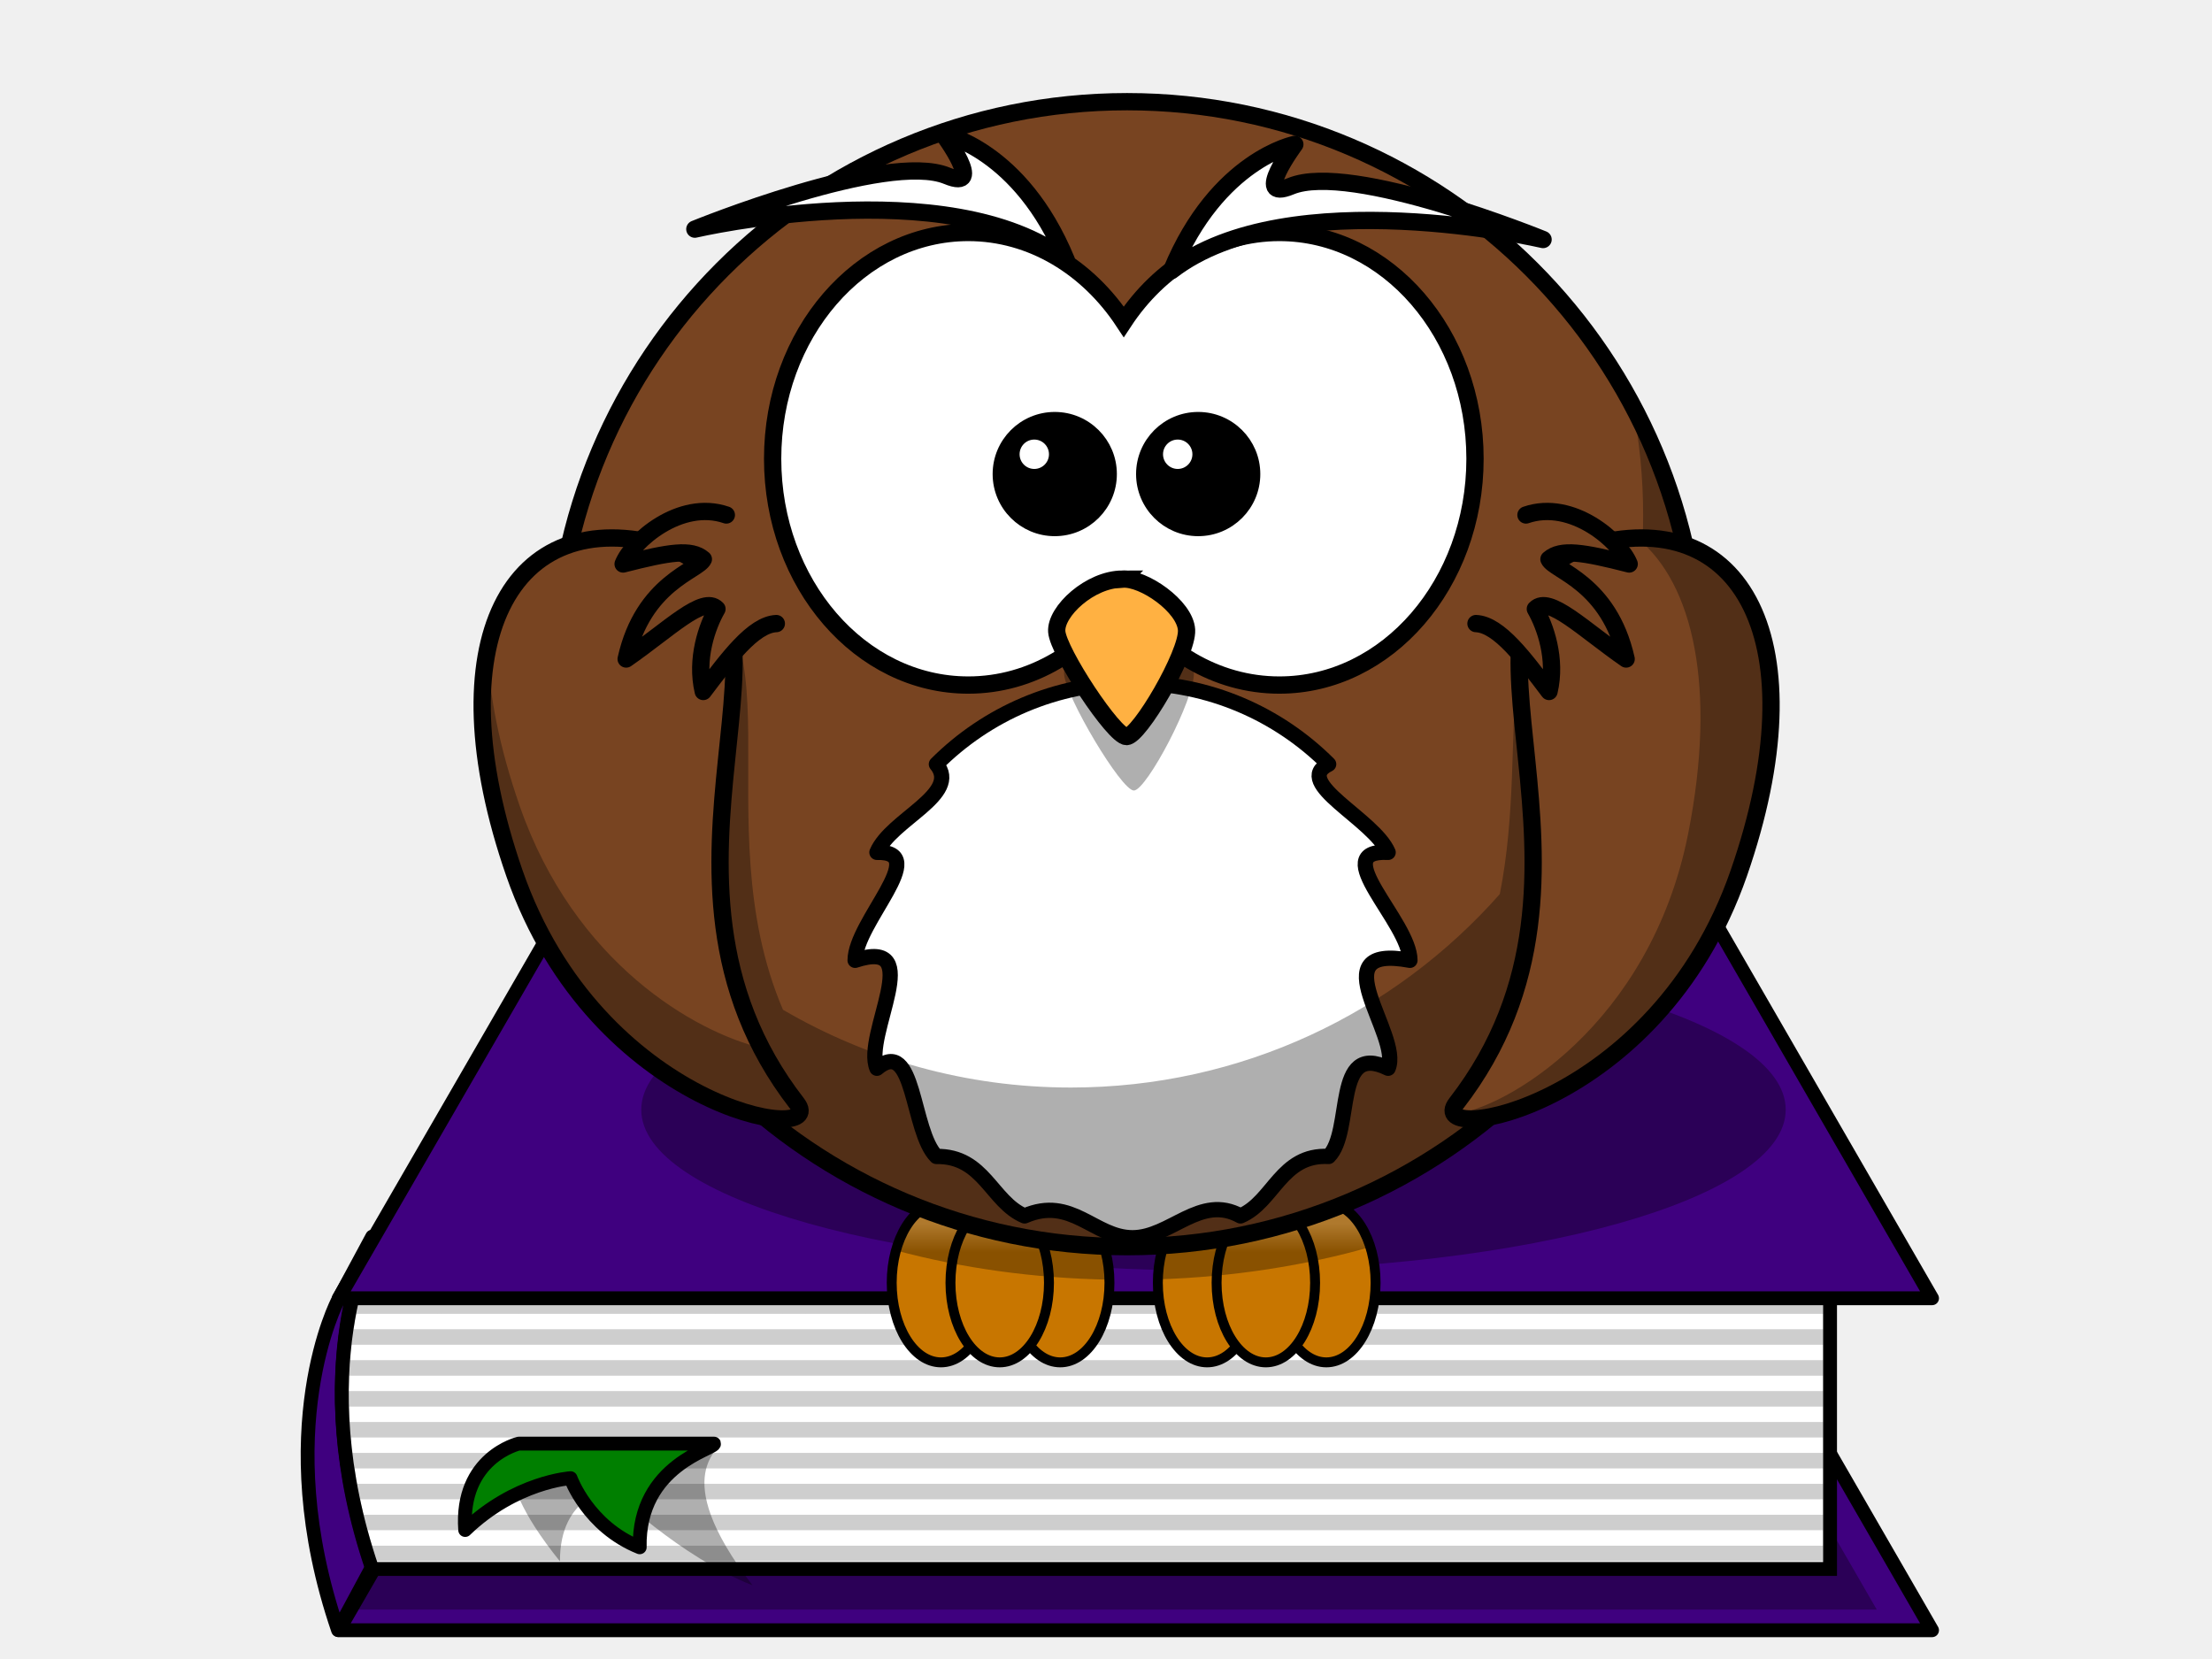
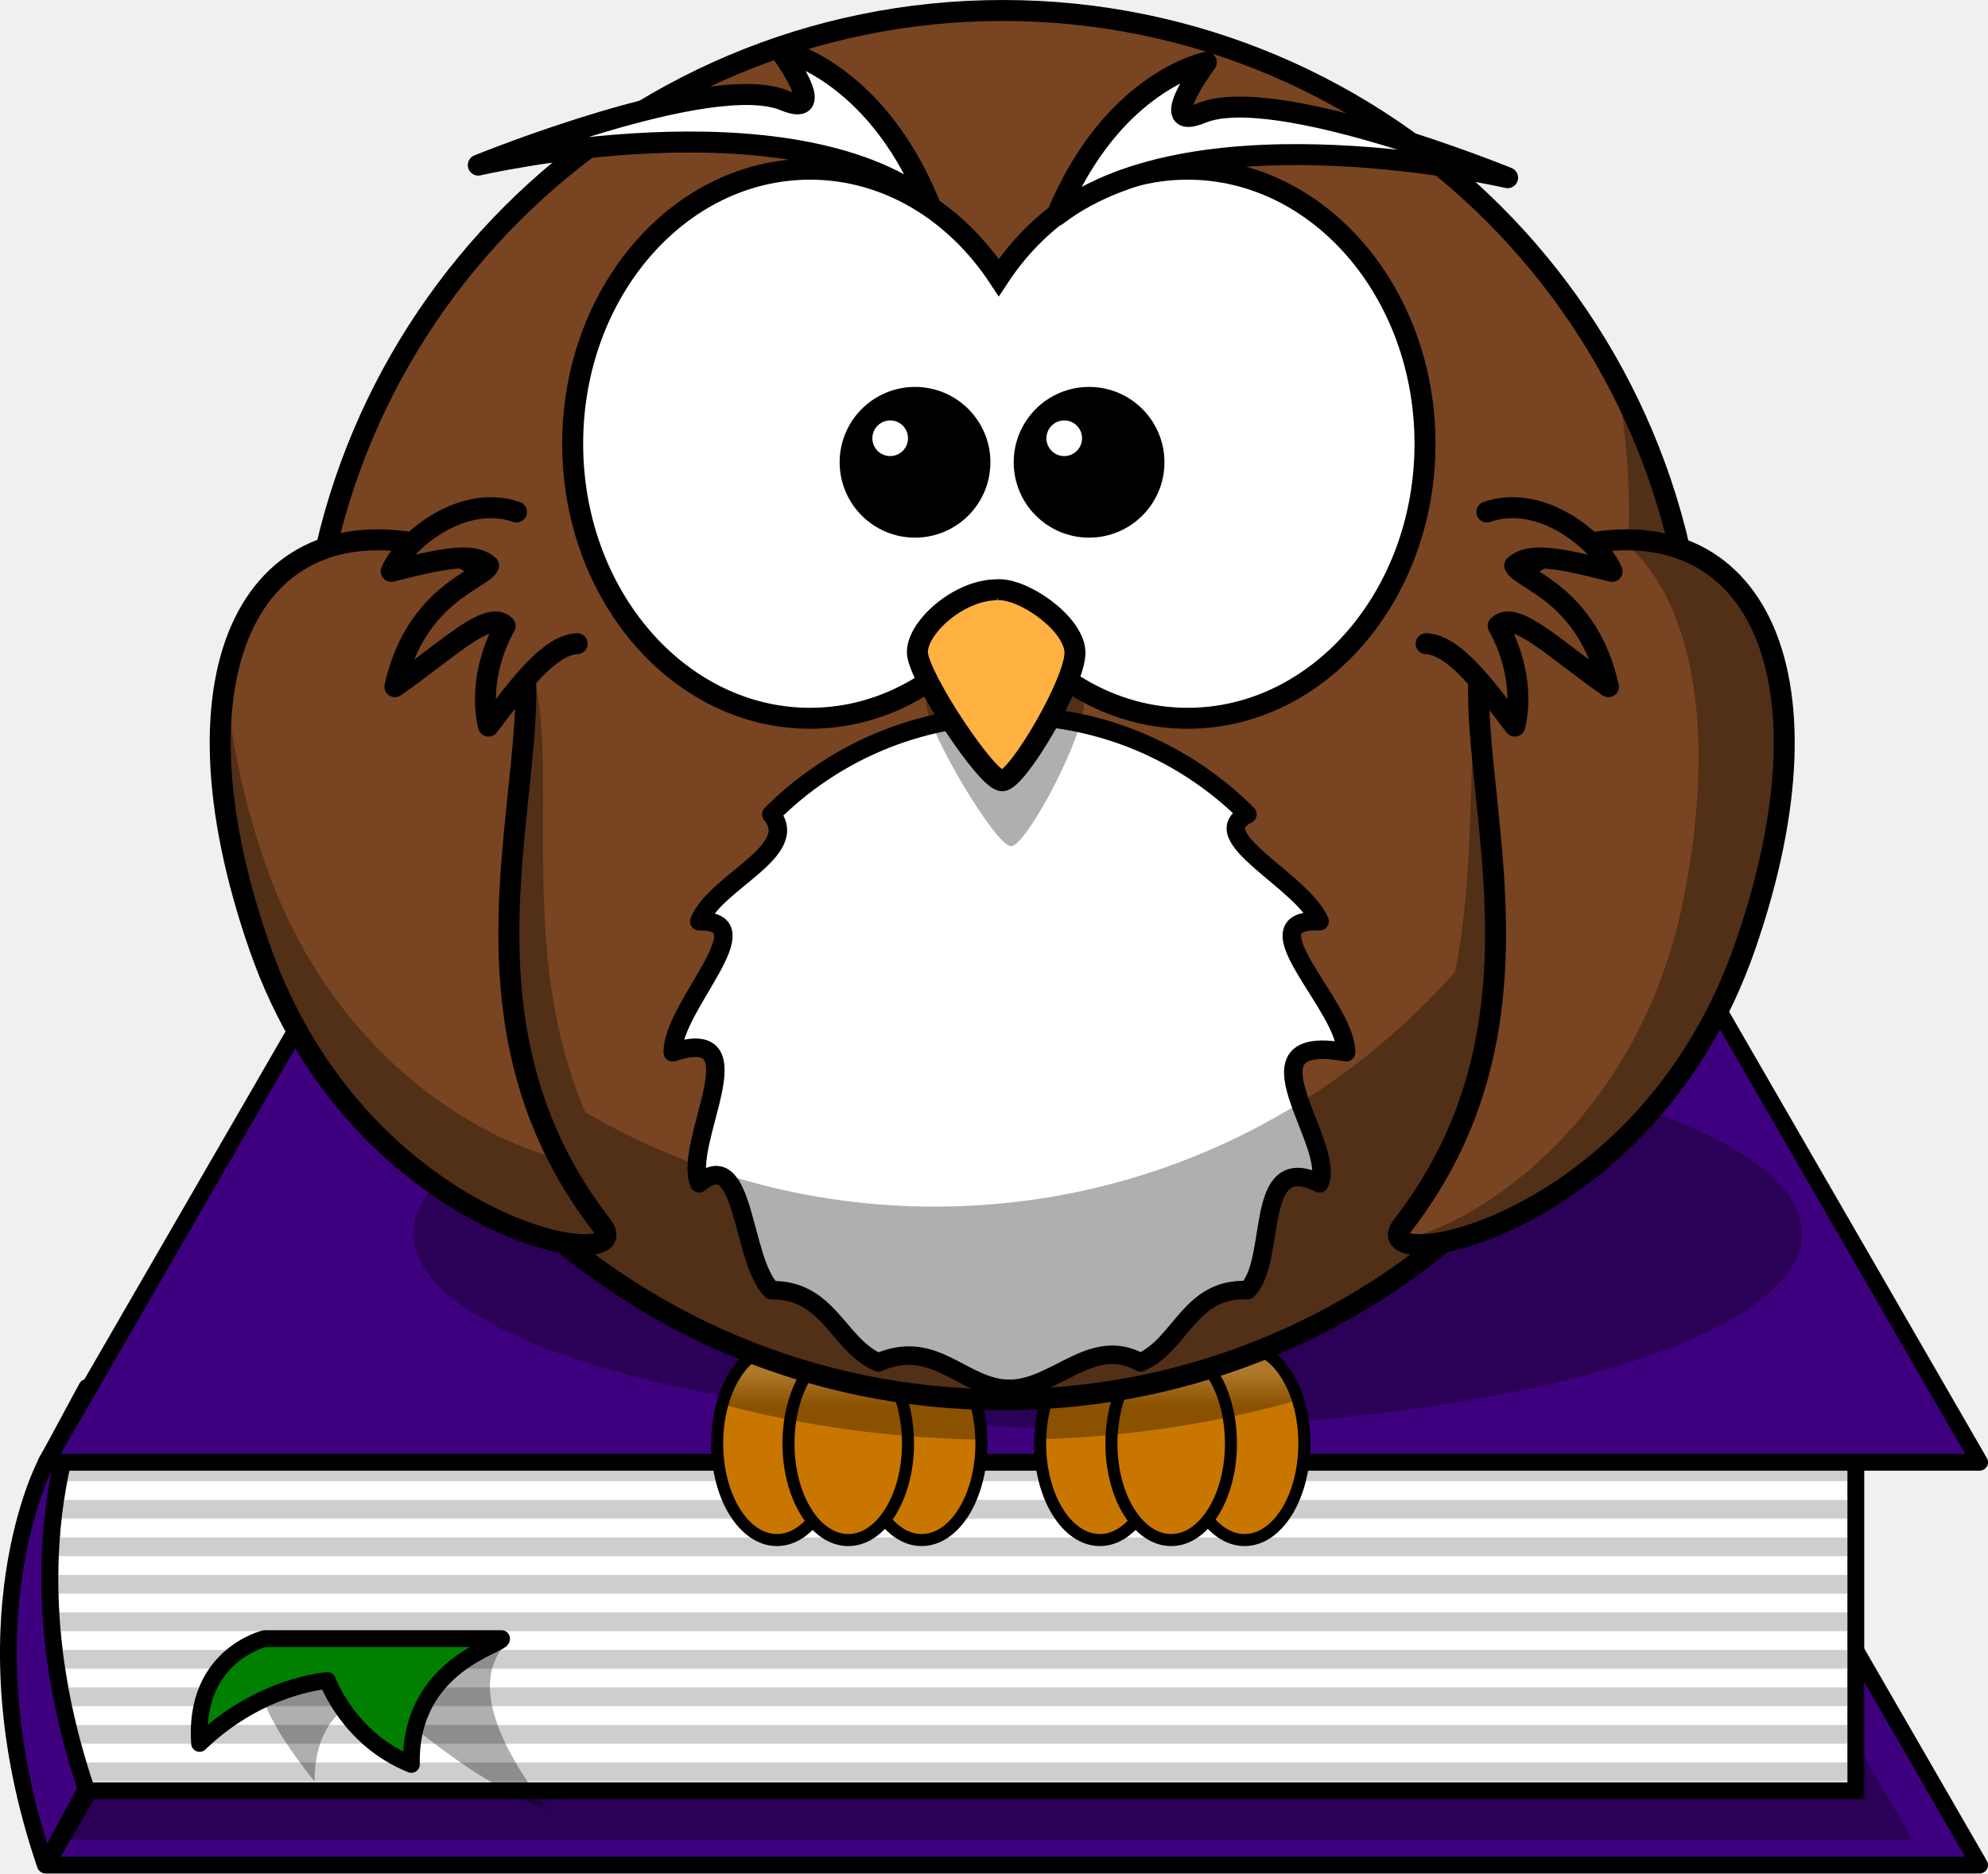
- <svg xmlns="http://www.w3.org/2000/svg" xmlns:xlink="http://www.w3.org/1999/xlink" viewBox="0 0 640 480">
-   <defs>
+ <svg xmlns="http://www.w3.org/2000/svg" xmlns:xlink="http://www.w3.org/1999/xlink" viewBox="0 0 474.002 446.76" version="1.1" id="svg35" width="474.002" height="446.76">
+   <defs id="defs2">
    <linearGradient id="c" x1="238.98" x2="238.98" y1="354.02" y2="362.28" gradientUnits="userSpaceOnUse" xlink:href="#a" />
    <linearGradient id="d" x1="229.44" x2="229.44" y1="354.02" y2="362.28" gradientUnits="userSpaceOnUse" xlink:href="#a" />
    <linearGradient id="e" x1="176.39" x2="176.39" y1="354.02" y2="362.28" gradientUnits="userSpaceOnUse" xlink:href="#a" />
    <linearGradient id="f" x1="195.75" x2="195.75" y1="354.02" y2="362.28" gradientUnits="userSpaceOnUse" xlink:href="#a" />
    <linearGradient id="b" x1="219.61" x2="219.61" y1="354.02" y2="362.28" gradientUnits="userSpaceOnUse" xlink:href="#a" />
    <linearGradient id="a">
-       <stop stop-color="#ffb142" offset="0" />
-       <stop stop-color="#c87600" offset="1" />
+       <stop stop-color="#ffb142" offset="0" id="stop1" />
+       <stop stop-color="#c87600" offset="1" id="stop2" />
    </linearGradient>
-     <linearGradient id="h" x1="346.24" x2="359.47" y1="537.41" y2="537.41" gradientTransform="matrix(.64148 0 0 .77805 125.37 117.53)" gradientUnits="userSpaceOnUse" xlink:href="#a" />
+     <linearGradient id="h" x1="346.24" x2="359.47" y1="537.41" y2="537.41" gradientTransform="matrix(0.64148,0,0,0.77805,125.37,117.53)" gradientUnits="userSpaceOnUse" xlink:href="#a" />
    <linearGradient id="g" x1="186.21" x2="186.21" y1="354.02" y2="362.28" gradientUnits="userSpaceOnUse" xlink:href="#a" />
    <pattern id="i" width="2" height="1" patternTransform="matrix(0 4.4721 -4.4721 0 -50.004 -3.0322e-6)" patternUnits="userSpaceOnUse">
-       <rect y="-.5" width="1" height="2" />
+       <rect y="-.5" width="1" height="2" id="rect2" />
    </pattern>
  </defs>
-   <g fill-rule="evenodd" stroke-width="4">
-     <g stroke-linejoin="round">
-       <g fill="#3f007f" stroke="#000">
-         <path d="m97.8 471.63l9.899-18.385c-19.799-57.983 0-95.459 0-95.459l-9.899 18.385s-19.799 37.477 0 95.459z" stroke-linecap="round" />
-         <path d="m98.004 471.68h461l-131.84-228.36h-197.16l-132 228.36z" />
+   <g fill-rule="evenodd" stroke-width="4" id="g8" transform="translate(-87.00206,-26.92)">
+     <g stroke-linejoin="round" id="g4">
+       <g fill="#3f007f" stroke="#000000" id="g3">
+         <path d="m 97.8,471.63 9.899,-18.385 c -19.799,-57.983 0,-95.459 0,-95.459 L 97.8,376.171 c 0,0 -19.799,37.477 0,95.459 z" stroke-linecap="round" id="path2" />
+         <path d="m 98.004,471.68 h 461 L 427.164,243.32 h -197.16 z" id="path3" />
      </g>
-       <path d="m230 243.31l-128.53 222.38h441.53l-128.38-222.38h-184.62z" fill-opacity=".314" />
+       <path d="M 230,243.31 101.47,465.69 H 543 L 414.62,243.31 Z" fill-opacity="0.314" id="path4" />
    </g>
-     <g stroke="#000">
-       <g stroke-linecap="round">
-         <path d="m107.7 453.95c-19.799-57.983 0-95.459 0-95.459l421.79 0.354v95.106h-421.79z" fill="#fff" />
-         <path d="m107.7 453.95c-19.799-57.983 0-95.459 0-95.459l421.79 0.354v95.106h-421.79z" fill="url(#i)" opacity=".193" />
+     <g stroke="#000000" id="g7">
+       <g stroke-linecap="round" id="g6">
+         <path d="m 107.7,453.95 c -19.799,-57.983 0,-95.459 0,-95.459 l 421.79,0.354 v 95.106 H 107.7 Z" fill="#ffffff" id="path5" />
+         <path d="m 107.7,453.95 c -19.799,-57.983 0,-95.459 0,-95.459 l 421.79,0.354 v 95.106 H 107.7 Z" fill="url(#i)" opacity="0.193" id="path6" />
      </g>
-       <path d="m98.004 375.63h461l-131.84-228.36h-197.16l-132 228.36z" fill="#3f007f" stroke-linejoin="round" />
+       <path d="m 98.004,375.63 h 461 L 427.164,147.27 h -197.16 z" fill="#3f007f" stroke-linejoin="round" id="path7" />
    </g>
  </g>
-   <g stroke-linecap="round">
-     <path d="m516.66 321.06c0.045 25.726-74.094 46.587-165.56 46.587-91.47 0-165.61-20.861-165.56-46.587-0.045-25.726 74.094-46.587 165.56-46.587 91.47 0 165.61 20.861 165.56 46.587v-3.1e-5z" fill-opacity=".314" stroke-width="7.77" />
-     <g stroke="#000" stroke-linejoin="round" stroke-width="2.869">
-       <path d="m321 371.15c0 12.716-6.38 23.024-14.25 23.024s-14.25-10.308-14.25-23.024 6.38-23.024 14.25-23.024 14.25 10.308 14.25 23.024z" fill="url(#b)" />
-       <path d="m286.5 371.15c0 12.716-6.38 23.024-14.25 23.024s-14.25-10.308-14.25-23.024 6.38-23.024 14.25-23.024 14.25 10.308 14.25 23.024z" fill="url(#c)" />
-       <path d="m303.5 371.15c0 12.716-6.38 23.024-14.25 23.024s-14.25-10.308-14.25-23.024 6.38-23.024 14.25-23.024 14.25 10.308 14.25 23.024z" fill="url(#d)" />
-       <path d="m398 371.15c0 12.716-6.38 23.024-14.25 23.024-7.87 0-14.25-10.308-14.25-23.024s6.38-23.024 14.25-23.024c7.87 0 14.25 10.308 14.25 23.024z" fill="url(#e)" />
-       <path d="m363.5 371.15c0 12.716-6.38 23.024-14.25 23.024-7.87 0-14.25-10.308-14.25-23.024s6.38-23.024 14.25-23.024c7.87 0 14.25 10.308 14.25 23.024z" fill="url(#f)" />
-       <path d="m380.5 371.15c0 12.716-6.38 23.024-14.25 23.024-7.87 0-14.25-10.308-14.25-23.024s6.38-23.024 14.25-23.024c7.87 0 14.25 10.308 14.25 23.024z" fill="url(#g)" />
+   <g stroke-linecap="round" id="g18" transform="translate(-87.00206,-26.92)">
+     <path d="m 516.66,321.06 c 0.045,25.726 -74.094,46.587 -165.56,46.587 -91.47,0 -165.61,-20.861 -165.56,-46.587 -0.045,-25.726 74.094,-46.587 165.56,-46.587 91.47,0 165.61,20.861 165.56,46.587 v -3e-5 z" fill-opacity="0.314" stroke-width="7.77" id="path8" />
+     <g stroke="#000000" stroke-linejoin="round" stroke-width="2.869" id="g14">
+       <path d="m 321,371.15 c 0,12.716 -6.38,23.024 -14.25,23.024 -7.87,0 -14.25,-10.308 -14.25,-23.024 0,-12.716 6.38,-23.024 14.25,-23.024 7.87,0 14.25,10.308 14.25,23.024 z" fill="url(#b)" id="path9" style="fill:url(#b)" />
+       <path d="m 286.5,371.15 c 0,12.716 -6.38,23.024 -14.25,23.024 -7.87,0 -14.25,-10.308 -14.25,-23.024 0,-12.716 6.38,-23.024 14.25,-23.024 7.87,0 14.25,10.308 14.25,23.024 z" fill="url(#c)" id="path10" style="fill:url(#c)" />
+       <path d="m 303.5,371.15 c 0,12.716 -6.38,23.024 -14.25,23.024 -7.87,0 -14.25,-10.308 -14.25,-23.024 0,-12.716 6.38,-23.024 14.25,-23.024 7.87,0 14.25,10.308 14.25,23.024 z" fill="url(#d)" id="path11" style="fill:url(#d)" />
+       <path d="m 398,371.15 c 0,12.716 -6.38,23.024 -14.25,23.024 -7.87,0 -14.25,-10.308 -14.25,-23.024 0,-12.716 6.38,-23.024 14.25,-23.024 7.87,0 14.25,10.308 14.25,23.024 z" fill="url(#e)" id="path12" style="fill:url(#e)" />
+       <path d="m 363.5,371.15 c 0,12.716 -6.38,23.024 -14.25,23.024 -7.87,0 -14.25,-10.308 -14.25,-23.024 0,-12.716 6.38,-23.024 14.25,-23.024 7.87,0 14.25,10.308 14.25,23.024 z" fill="url(#f)" id="path13" style="fill:url(#f)" />
+       <path d="m 380.5,371.15 c 0,12.716 -6.38,23.024 -14.25,23.024 -7.87,0 -14.25,-10.308 -14.25,-23.024 0,-12.716 6.38,-23.024 14.25,-23.024 7.87,0 14.25,10.308 14.25,23.024 z" fill="url(#g)" id="path14" style="fill:url(#g)" />
    </g>
-     <path d="m272.25 348.12c-5.806 0-10.78 5.63-13 13.688 18.971 5.074 39.814 8.034 61.719 8.438-0.298-12.285-6.543-22.125-14.219-22.125-3.301 0-6.333 1.827-8.75 4.875-2.417-3.047-5.449-4.875-8.75-4.875-3.186 0-6.126 1.705-8.5 4.562-2.374-2.858-5.314-4.562-8.5-4.562zm77 0c-7.656 0-13.891 9.79-14.219 22.031 21.881-0.704 42.616-3.984 61.438-9.344-2.347-7.516-7.157-12.688-12.719-12.688-3.301 0-6.333 1.827-8.75 4.875-2.417-3.047-5.449-4.875-8.75-4.875-3.186 0-6.126 1.705-8.5 4.562-2.374-2.858-5.314-4.562-8.5-4.562z" fill-opacity=".314" stroke-width="6.429" />
-     <g stroke="#000">
-       <path d="m491.66 195.06c0.045 91.47-74.094 165.64-165.56 165.64-91.47 0-165.61-74.175-165.56-165.64-0.045-91.47 74.094-165.64 165.56-165.64 91.47 0 165.61 74.175 165.56 165.64v-6.1e-5z" fill="#784421" stroke-width="5" />
-       <path d="m407.94 277.85c-26.5-4.924-2.247 21.631-6.311 31.233-16.063-7.898-9.943 18.25-17.207 25.514-13.764-0.736-15.912 13.143-25.514 17.207-11.602-6.437-20.156 6.311-31.233 6.311-11.076 0-17.631-12.247-31.233-6.311-9.602-4.063-11.75-17.443-25.514-17.207-7.264-7.264-6.143-34.912-17.207-25.514-4.063-9.602 14.689-38.156-6.311-31.233 0-11.076 22.247-31.631 6.311-31.233 4.063-9.602 24.443-16.75 17.207-25.514 14.528-14.528 34.594-23.517 56.747-23.517s42.219 8.99 56.747 23.517c-10.736 5.264 13.143 15.912 17.207 25.514-17.937-0.898 6.311 20.156 6.311 31.233z" fill="#fff" stroke-linejoin="round" stroke-width="4.412" />
+     <path d="m 272.25,348.12 c -5.806,0 -10.78,5.63 -13,13.688 18.971,5.074 39.814,8.034 61.719,8.438 -0.298,-12.285 -6.543,-22.125 -14.219,-22.125 -3.301,0 -6.333,1.827 -8.75,4.875 -2.417,-3.047 -5.449,-4.875 -8.75,-4.875 -3.186,0 -6.126,1.705 -8.5,4.562 -2.374,-2.858 -5.314,-4.562 -8.5,-4.562 z m 77,0 c -7.656,0 -13.891,9.79 -14.219,22.031 21.881,-0.704 42.616,-3.984 61.438,-9.344 -2.347,-7.516 -7.157,-12.688 -12.719,-12.688 -3.301,0 -6.333,1.827 -8.75,4.875 -2.417,-3.047 -5.449,-4.875 -8.75,-4.875 -3.186,0 -6.126,1.705 -8.5,4.562 -2.374,-2.858 -5.314,-4.562 -8.5,-4.562 z" fill-opacity="0.314" stroke-width="6.429" id="path15" />
+     <g stroke="#000000" id="g17">
+       <path d="M 491.66,195.06 C 491.705,286.53 417.566,360.7 326.1,360.7 234.63,360.7 160.49,286.525 160.54,195.06 160.495,103.59 234.634,29.42 326.1,29.42 c 91.47,0 165.61,74.175 165.56,165.64 v -6e-5 z" fill="#784421" stroke-width="5" id="path16" />
+       <path d="m 407.94,277.85 c -26.5,-4.924 -2.247,21.631 -6.311,31.233 -16.063,-7.898 -9.943,18.25 -17.207,25.514 -13.764,-0.736 -15.912,13.143 -25.514,17.207 -11.602,-6.437 -20.156,6.311 -31.233,6.311 -11.076,0 -17.631,-12.247 -31.233,-6.311 -9.602,-4.063 -11.75,-17.443 -25.514,-17.207 -7.264,-7.264 -6.143,-34.912 -17.207,-25.514 -4.063,-9.602 14.689,-38.156 -6.311,-31.233 0,-11.076 22.247,-31.631 6.311,-31.233 4.063,-9.602 24.443,-16.75 17.207,-25.514 14.528,-14.528 34.594,-23.517 56.747,-23.517 22.153,0 42.219,8.99 56.747,23.517 -10.736,5.264 13.143,15.912 17.207,25.514 -17.937,-0.898 6.311,20.156 6.311,31.233 z" fill="#ffffff" stroke-linejoin="round" stroke-width="4.412" id="path17" />
    </g>
  </g>
-   <g stroke-width="5">
-     <path d="m472.38 117.5c1.981 10.232 3.031 20.785 3.031 31.594 0 3.73-0.132 7.425-0.375 11.094-3.673-0.183-7.578 0.019-11.75 0.625-35.215 7.499-20.173 51.664-29.344 97.875-30.342 34.329-74.709 55.969-124.09 55.969-30.373 0-58.832-8.207-83.312-22.5-23.679-55.443 8.076-115.66-33.656-126.06-46.11-8.325-63.97 34.456-34.156 98.562 16.461 35.394 43.723 52.78 63.781 59.531 28.363 22.8 64.392 36.438 103.59 36.438 45.95 0 87.557-18.739 117.56-49 17.454-8.717 36.862-24.595 50.344-51.156 25.212-49.671 20.385-87.078-5.469-97.438-3.17-16.136-8.666-31.442-16.156-45.531z" fill-opacity=".314" fill-rule="evenodd" />
-     <g stroke="#000">
-       <g fill="#784421" fill-rule="evenodd">
-         <path d="m192.74 158.04c48.111 17.3-14.163 94.143 37.819 161.19 9.608 12.393-57.868 2.091-81.723-66.585-23.198-66.786-1.132-107.54 43.904-94.607z" />
-         <path d="m459.18 158.04c-48.111 17.3 14.163 94.143-37.819 161.19-9.608 12.393 57.868 2.091 81.723-66.585 23.198-66.786 1.132-107.54-43.904-94.607z" />
-         <path d="m441.51 149c13.389-4.609 27.221 7.584 29.865 14.18-13.512-3.452-19.72-4.426-23.218-1.381 1.507 3.371 17.408 6.742 22.337 28.871-12.429-8.617-22.304-18.576-26.272-14.483 2.882 5.034 6.199 14.497 3.964 23.881-7.141-9.424-14.439-19.378-21.142-19.648" stroke-linecap="round" stroke-linejoin="round" />
+   <g stroke-width="5" id="g23" transform="translate(-87.00206,-26.92)">
+     <path d="m 472.38,117.5 c 1.981,10.232 3.031,20.785 3.031,31.594 0,3.73 -0.132,7.425 -0.375,11.094 -3.673,-0.183 -7.578,0.019 -11.75,0.625 -35.215,7.499 -20.173,51.664 -29.344,97.875 -30.342,34.329 -74.709,55.969 -124.09,55.969 -30.373,0 -58.832,-8.207 -83.312,-22.5 -23.679,-55.443 8.076,-115.66 -33.656,-126.06 -46.11,-8.325 -63.97,34.456 -34.156,98.562 16.461,35.394 43.723,52.78 63.781,59.531 28.363,22.8 64.392,36.438 103.59,36.438 45.95,0 87.557,-18.739 117.56,-49 17.454,-8.717 36.862,-24.595 50.344,-51.156 25.212,-49.671 20.385,-87.078 -5.469,-97.438 -3.17,-16.136 -8.666,-31.442 -16.156,-45.531 z" fill-opacity="0.314" fill-rule="evenodd" id="path18" />
+     <g stroke="#000000" id="g22">
+       <g fill="#784421" fill-rule="evenodd" id="g21">
+         <path d="m 192.74,158.04 c 48.111,17.3 -14.163,94.143 37.819,161.19 9.608,12.393 -57.868,2.091 -81.723,-66.585 -23.198,-66.786 -1.132,-107.54 43.904,-94.607 z" id="path19" />
+         <path d="m 459.18,158.04 c -48.111,17.3 14.163,94.143 -37.819,161.19 -9.608,12.393 57.868,2.091 81.723,-66.585 23.198,-66.786 1.132,-107.54 -43.904,-94.607 z" id="path20" />
+         <path d="m 441.51,149 c 13.389,-4.609 27.221,7.584 29.865,14.18 -13.512,-3.452 -19.72,-4.426 -23.218,-1.381 1.507,3.371 17.408,6.742 22.337,28.871 -12.429,-8.617 -22.304,-18.576 -26.272,-14.483 2.882,5.034 6.199,14.497 3.964,23.881 -7.141,-9.424 -14.439,-19.378 -21.142,-19.648" stroke-linecap="round" stroke-linejoin="round" id="path21" />
      </g>
-       <path d="m280.15 67.264c-31.234 0-56.603 29.331-56.603 65.472 0 36.14 25.369 65.472 56.603 65.472 18.356 0 34.644-10.141 44.985-25.829 10.34 15.7 26.664 25.829 45.027 25.829 31.234 0 56.603-29.331 56.603-65.472 0-36.14-25.369-65.472-56.603-65.472-18.361 0-34.688 10.133-45.027 25.83-10.341-15.685-26.631-25.83-44.985-25.83z" fill="#fff" stroke-linecap="round" />
+       <path d="m 280.15,67.264 c -31.234,0 -56.603,29.331 -56.603,65.472 0,36.14 25.369,65.472 56.603,65.472 18.356,0 34.644,-10.141 44.985,-25.829 10.34,15.7 26.664,25.829 45.027,25.829 31.234,0 56.603,-29.331 56.603,-65.472 0,-36.14 -25.369,-65.472 -56.603,-65.472 -18.361,0 -34.688,10.133 -45.027,25.83 -10.341,-15.685 -26.631,-25.83 -44.985,-25.83 z" fill="#ffffff" stroke-linecap="round" id="path22" />
    </g>
-     <path d="m326.85 178.17c-9.288 0-19.384 10.327-18.98 16.85 0.404 6.522 16.557 33.699 20.191 33.699 3.634 0 17.768-26.633 17.364-34.243-0.404-7.61-12.519-16.85-18.576-16.306z" fill-opacity=".314" fill-rule="evenodd" />
+     <path d="m 326.85,178.17 c -9.288,0 -19.384,10.327 -18.98,16.85 0.404,6.522 16.557,33.699 20.191,33.699 3.634,0 17.768,-26.633 17.364,-34.243 -0.404,-7.61 -12.519,-16.85 -18.576,-16.306 z" fill-opacity="0.314" fill-rule="evenodd" id="path23" />
  </g>
-   <g stroke="#000">
-     <path d="m324.73 167.56c-9.288 0-19.384 9.306-18.98 15.184 0.404 5.878 16.557 30.368 20.191 30.368 3.634 0 17.768-24 17.364-30.857-0.404-6.857-12.519-15.184-18.576-14.694z" fill="url(#h)" fill-rule="evenodd" stroke-width="5" />
-     <path d="m321.56 137.16c6.1e-5 9.05-7.337 16.387-16.387 16.387-9.05 0-16.387-7.337-16.387-16.387 0-9.05 7.337-16.387 16.387-16.387s16.387 7.337 16.387 16.387h-6.1e-5z" stroke-linecap="round" stroke-width="3.169" />
-     <g fill-rule="evenodd" stroke-linejoin="round" stroke-width="5">
-       <path d="m210.15 149c-13.389-4.609-27.221 7.584-29.865 14.18 13.512-3.452 19.72-4.426 23.218-1.381-1.507 3.371-17.408 6.742-22.337 28.871 12.429-8.617 22.304-18.576 26.272-14.483-2.882 5.034-6.199 14.497-3.964 23.881 7.141-9.424 14.439-19.378 21.142-19.648" fill="#784421" stroke-linecap="round" />
-       <g fill="#fff">
-         <path d="m338.97 78.283c13.276-32.16 35.666-36.513 35.666-36.513s-12.453 16.775-1.174 12.109c17.465-7.226 72.997 15.418 72.997 15.418s-73.574-17.126-107.49 8.986z" />
-         <path d="m308.53 75.283c-13.276-32.16-35.666-36.513-35.666-36.513s12.453 16.775 1.174 12.109c-17.465-7.226-72.997 15.418-72.997 15.418s73.574-17.126 107.49 8.986z" />
+   <g stroke="#000000" id="g30" transform="translate(-87.00206,-26.92)">
+     <path d="m 324.73,167.56 c -9.288,0 -19.384,9.306 -18.98,15.184 0.404,5.878 16.557,30.368 20.191,30.368 3.634,0 17.768,-24 17.364,-30.857 -0.404,-6.857 -12.519,-15.184 -18.576,-14.694 z" fill="url(#h)" fill-rule="evenodd" stroke-width="5" id="path24" style="fill:url(#h)" />
+     <path d="m 321.56,137.16 c 6e-5,9.05 -7.337,16.387 -16.387,16.387 -9.05,0 -16.387,-7.337 -16.387,-16.387 0,-9.05 7.337,-16.387 16.387,-16.387 9.05,0 16.387,7.337 16.387,16.387 h -6e-5 z" stroke-linecap="round" stroke-width="3.169" id="path25" />
+     <g fill-rule="evenodd" stroke-linejoin="round" stroke-width="5" id="g29">
+       <path d="m 210.15,149 c -13.389,-4.609 -27.221,7.584 -29.865,14.18 13.512,-3.452 19.72,-4.426 23.218,-1.381 -1.507,3.371 -17.408,6.742 -22.337,28.871 12.429,-8.617 22.304,-18.576 26.272,-14.483 -2.882,5.034 -6.199,14.497 -3.964,23.881 7.141,-9.424 14.439,-19.378 21.142,-19.648" fill="#784421" stroke-linecap="round" id="path26" />
+       <g fill="#ffffff" id="g28">
+         <path d="m 338.97,78.283 c 13.276,-32.16 35.666,-36.513 35.666,-36.513 0,0 -12.453,16.775 -1.174,12.109 17.465,-7.226 72.997,15.418 72.997,15.418 0,0 -73.574,-17.126 -107.49,8.986 z" id="path27" />
+         <path d="M 308.53,75.283 C 295.254,43.123 272.864,38.77 272.864,38.77 c 0,0 12.453,16.775 1.174,12.109 -17.465,-7.226 -72.997,15.418 -72.997,15.418 0,0 73.574,-17.126 107.49,8.986 z" id="path28" />
      </g>
    </g>
-     <path d="m363.06 137.16c6.1e-5 9.05-7.337 16.387-16.387 16.387-9.05 0-16.387-7.337-16.387-16.387 0-9.05 7.337-16.387 16.387-16.387 9.05 0 16.387 7.337 16.387 16.387h-6.1e-5z" stroke-linecap="round" stroke-width="3.169" />
+     <path d="m 363.06,137.16 c 6e-5,9.05 -7.337,16.387 -16.387,16.387 -9.05,0 -16.387,-7.337 -16.387,-16.387 0,-9.05 7.337,-16.387 16.387,-16.387 9.05,0 16.387,7.337 16.387,16.387 h -6e-5 z" stroke-linecap="round" stroke-width="3.169" id="path29" />
  </g>
-   <g fill="#fff" stroke-linejoin="round" stroke-width="5">
-     <path d="m303.5 131.43c0 2.347-1.903 4.25-4.25 4.25s-4.25-1.903-4.25-4.25 1.903-4.25 4.25-4.25 4.25 1.903 4.25 4.25z" />
-     <path d="m345 131.43c0 2.347-1.903 4.25-4.25 4.25s-4.25-1.903-4.25-4.25 1.903-4.25 4.25-4.25 4.25 1.903 4.25 4.25z" />
+   <g fill="#ffffff" stroke-linejoin="round" stroke-width="5" id="g31" transform="translate(-87.00206,-26.92)">
+     <path d="m 303.5,131.43 c 0,2.347 -1.903,4.25 -4.25,4.25 -2.347,0 -4.25,-1.903 -4.25,-4.25 0,-2.347 1.903,-4.25 4.25,-4.25 2.347,0 4.25,1.903 4.25,4.25 z" id="path30" />
+     <path d="m 345,131.43 c 0,2.347 -1.903,4.25 -4.25,4.25 -2.347,0 -4.25,-1.903 -4.25,-4.25 0,-2.347 1.903,-4.25 4.25,-4.25 2.347,0 4.25,1.903 4.25,4.25 z" id="path31" />
  </g>
-   <g fill-rule="evenodd">
-     <g fill-opacity=".314">
-       <g stroke-width="5">
-         <path d="m474.94 155.66c-0.413-5.95e-4 -0.832 0.021-1.25 0.031 16.212 13.064 23.073 43.297 14.781 85.344-11.023 55.895-53.577 80.008-67.719 81.281 4.592 6.526 60.971-8.126 82.344-69.656 20.299-58.438 5.921-96.95-28.156-97z" />
-         <path d="m141.07 187.84c-3.452 16.506-1.298 38.673 7.781 64.812 23.855 68.676 91.327 78.987 81.719 66.594-4.109-5.3-7.52-10.674-10.312-16.062-18.952-4.541-54.048-24.376-69.906-70.031-5.88-16.927-8.854-32.18-9.281-45.312zm71.281 6.344c-0.883 8.536-1.856 17.612-2.281 27.125 0.993-9.791 2.079-18.941 2.281-27.125z" />
+   <g fill-rule="evenodd" id="g35" transform="translate(-87.00206,-26.92)">
+     <g fill-opacity="0.314" id="g34">
+       <g stroke-width="5" id="g33">
+         <path d="m 474.94,155.66 c -0.413,-6e-4 -0.832,0.021 -1.25,0.031 16.212,13.064 23.073,43.297 14.781,85.344 -11.023,55.895 -53.577,80.008 -67.719,81.281 4.592,6.526 60.971,-8.126 82.344,-69.656 20.299,-58.438 5.921,-96.95 -28.156,-97 z" id="path32" />
+         <path d="m 141.07,187.84 c -3.452,16.506 -1.298,38.673 7.781,64.812 23.855,68.676 91.327,78.987 81.719,66.594 -4.109,-5.3 -7.52,-10.674 -10.312,-16.062 -18.952,-4.541 -54.048,-24.376 -69.906,-70.031 -5.88,-16.927 -8.854,-32.18 -9.281,-45.312 z m 71.281,6.344 c -0.883,8.536 -1.856,17.612 -2.281,27.125 0.993,-9.791 2.079,-18.941 2.281,-27.125 z" id="path33" />
      </g>
-       <path d="m207.94 417.18h-56.5s-12.828 5.533 10.578 34.583c-0.104-19.367 14.853-20.75 14.853-20.75s19.604 19.367 40.863 27.667c-25.535-33.2-7.729-39.425-9.794-41.5z" stroke-linejoin="round" stroke-width="4" />
+       <path d="m 207.94,417.18 h -56.5 c 0,0 -12.828,5.533 10.578,34.583 -0.104,-19.367 14.853,-20.75 14.853,-20.75 0,0 19.604,19.367 40.863,27.667 -25.535,-33.2 -7.729,-39.425 -9.794,-41.5 z" stroke-linejoin="round" stroke-width="4" id="path34" />
    </g>
-     <path d="m206.59 417.68h-56.5s-17 4-15.5 25c14.5-14 30.5-15 30.5-15s5 14 20 20c-0.5-24 22-28.5 21.5-30z" fill="#007f00" stroke="#000" stroke-linejoin="round" stroke-width="4" />
+     <path d="m 206.59,417.68 h -56.5 c 0,0 -17,4 -15.5,25 14.5,-14 30.5,-15 30.5,-15 0,0 5,14 20,20 -0.5,-24 22,-28.5 21.5,-30 z" fill="#007f00" stroke="#000000" stroke-linejoin="round" stroke-width="4" id="path35" />
  </g>
</svg>
